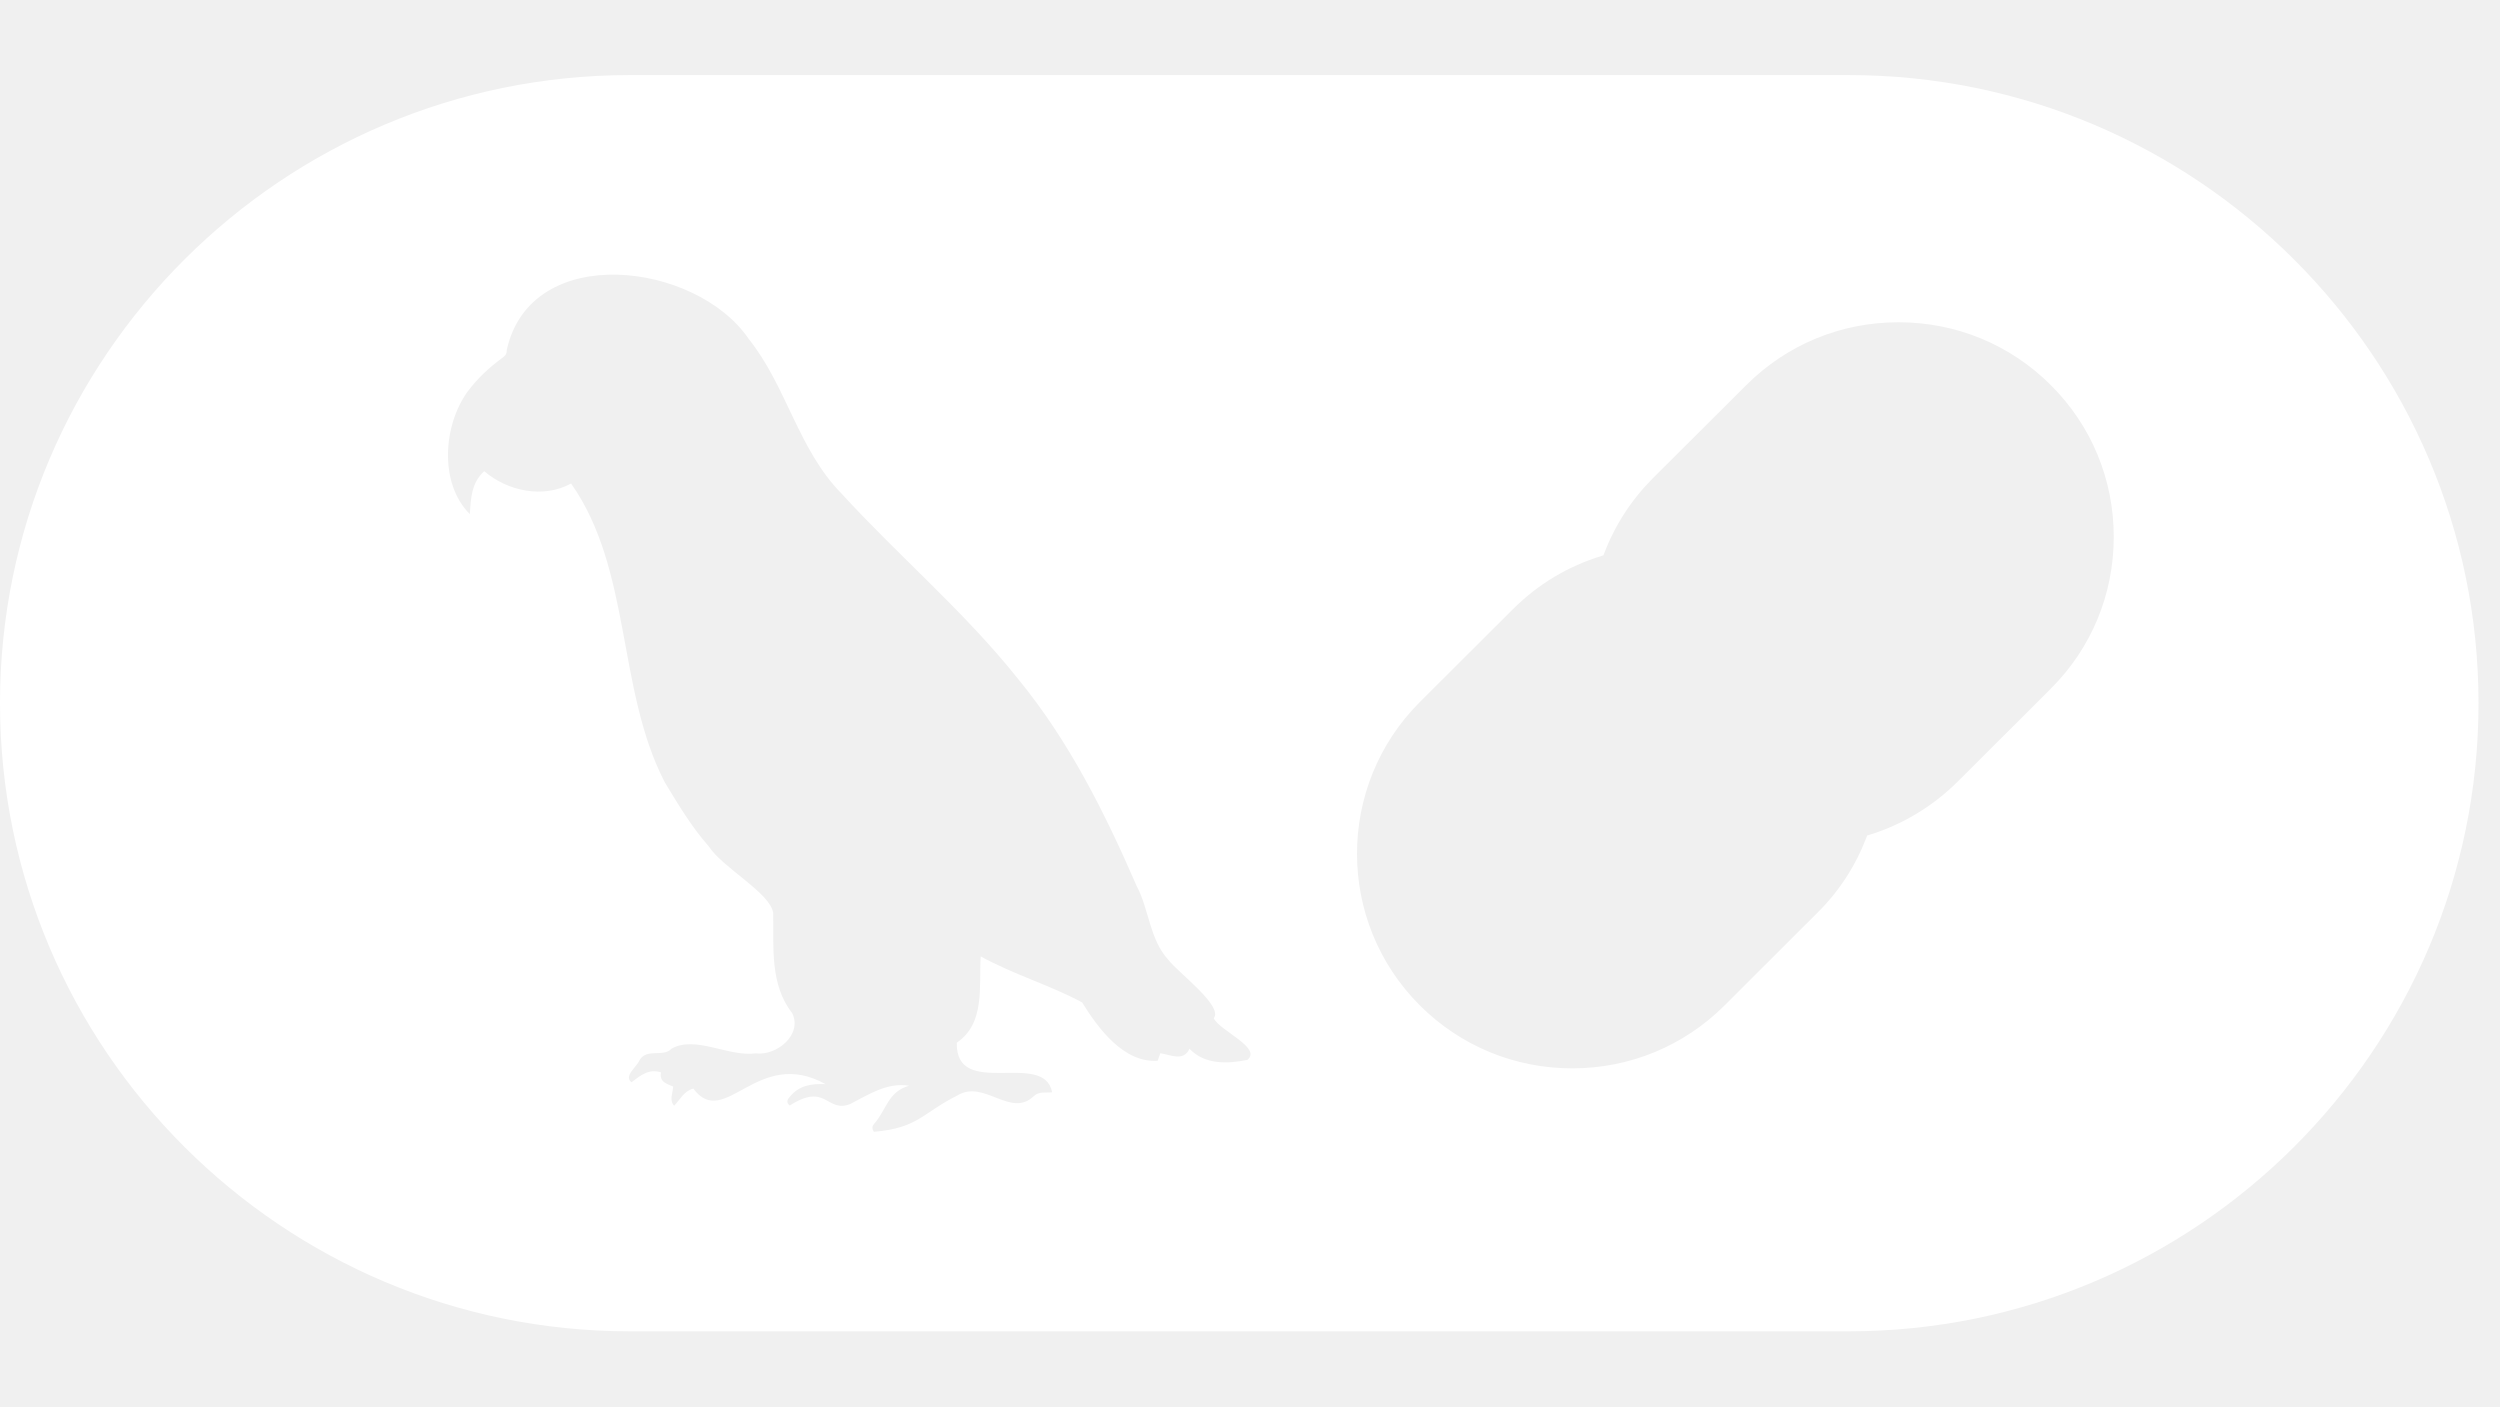
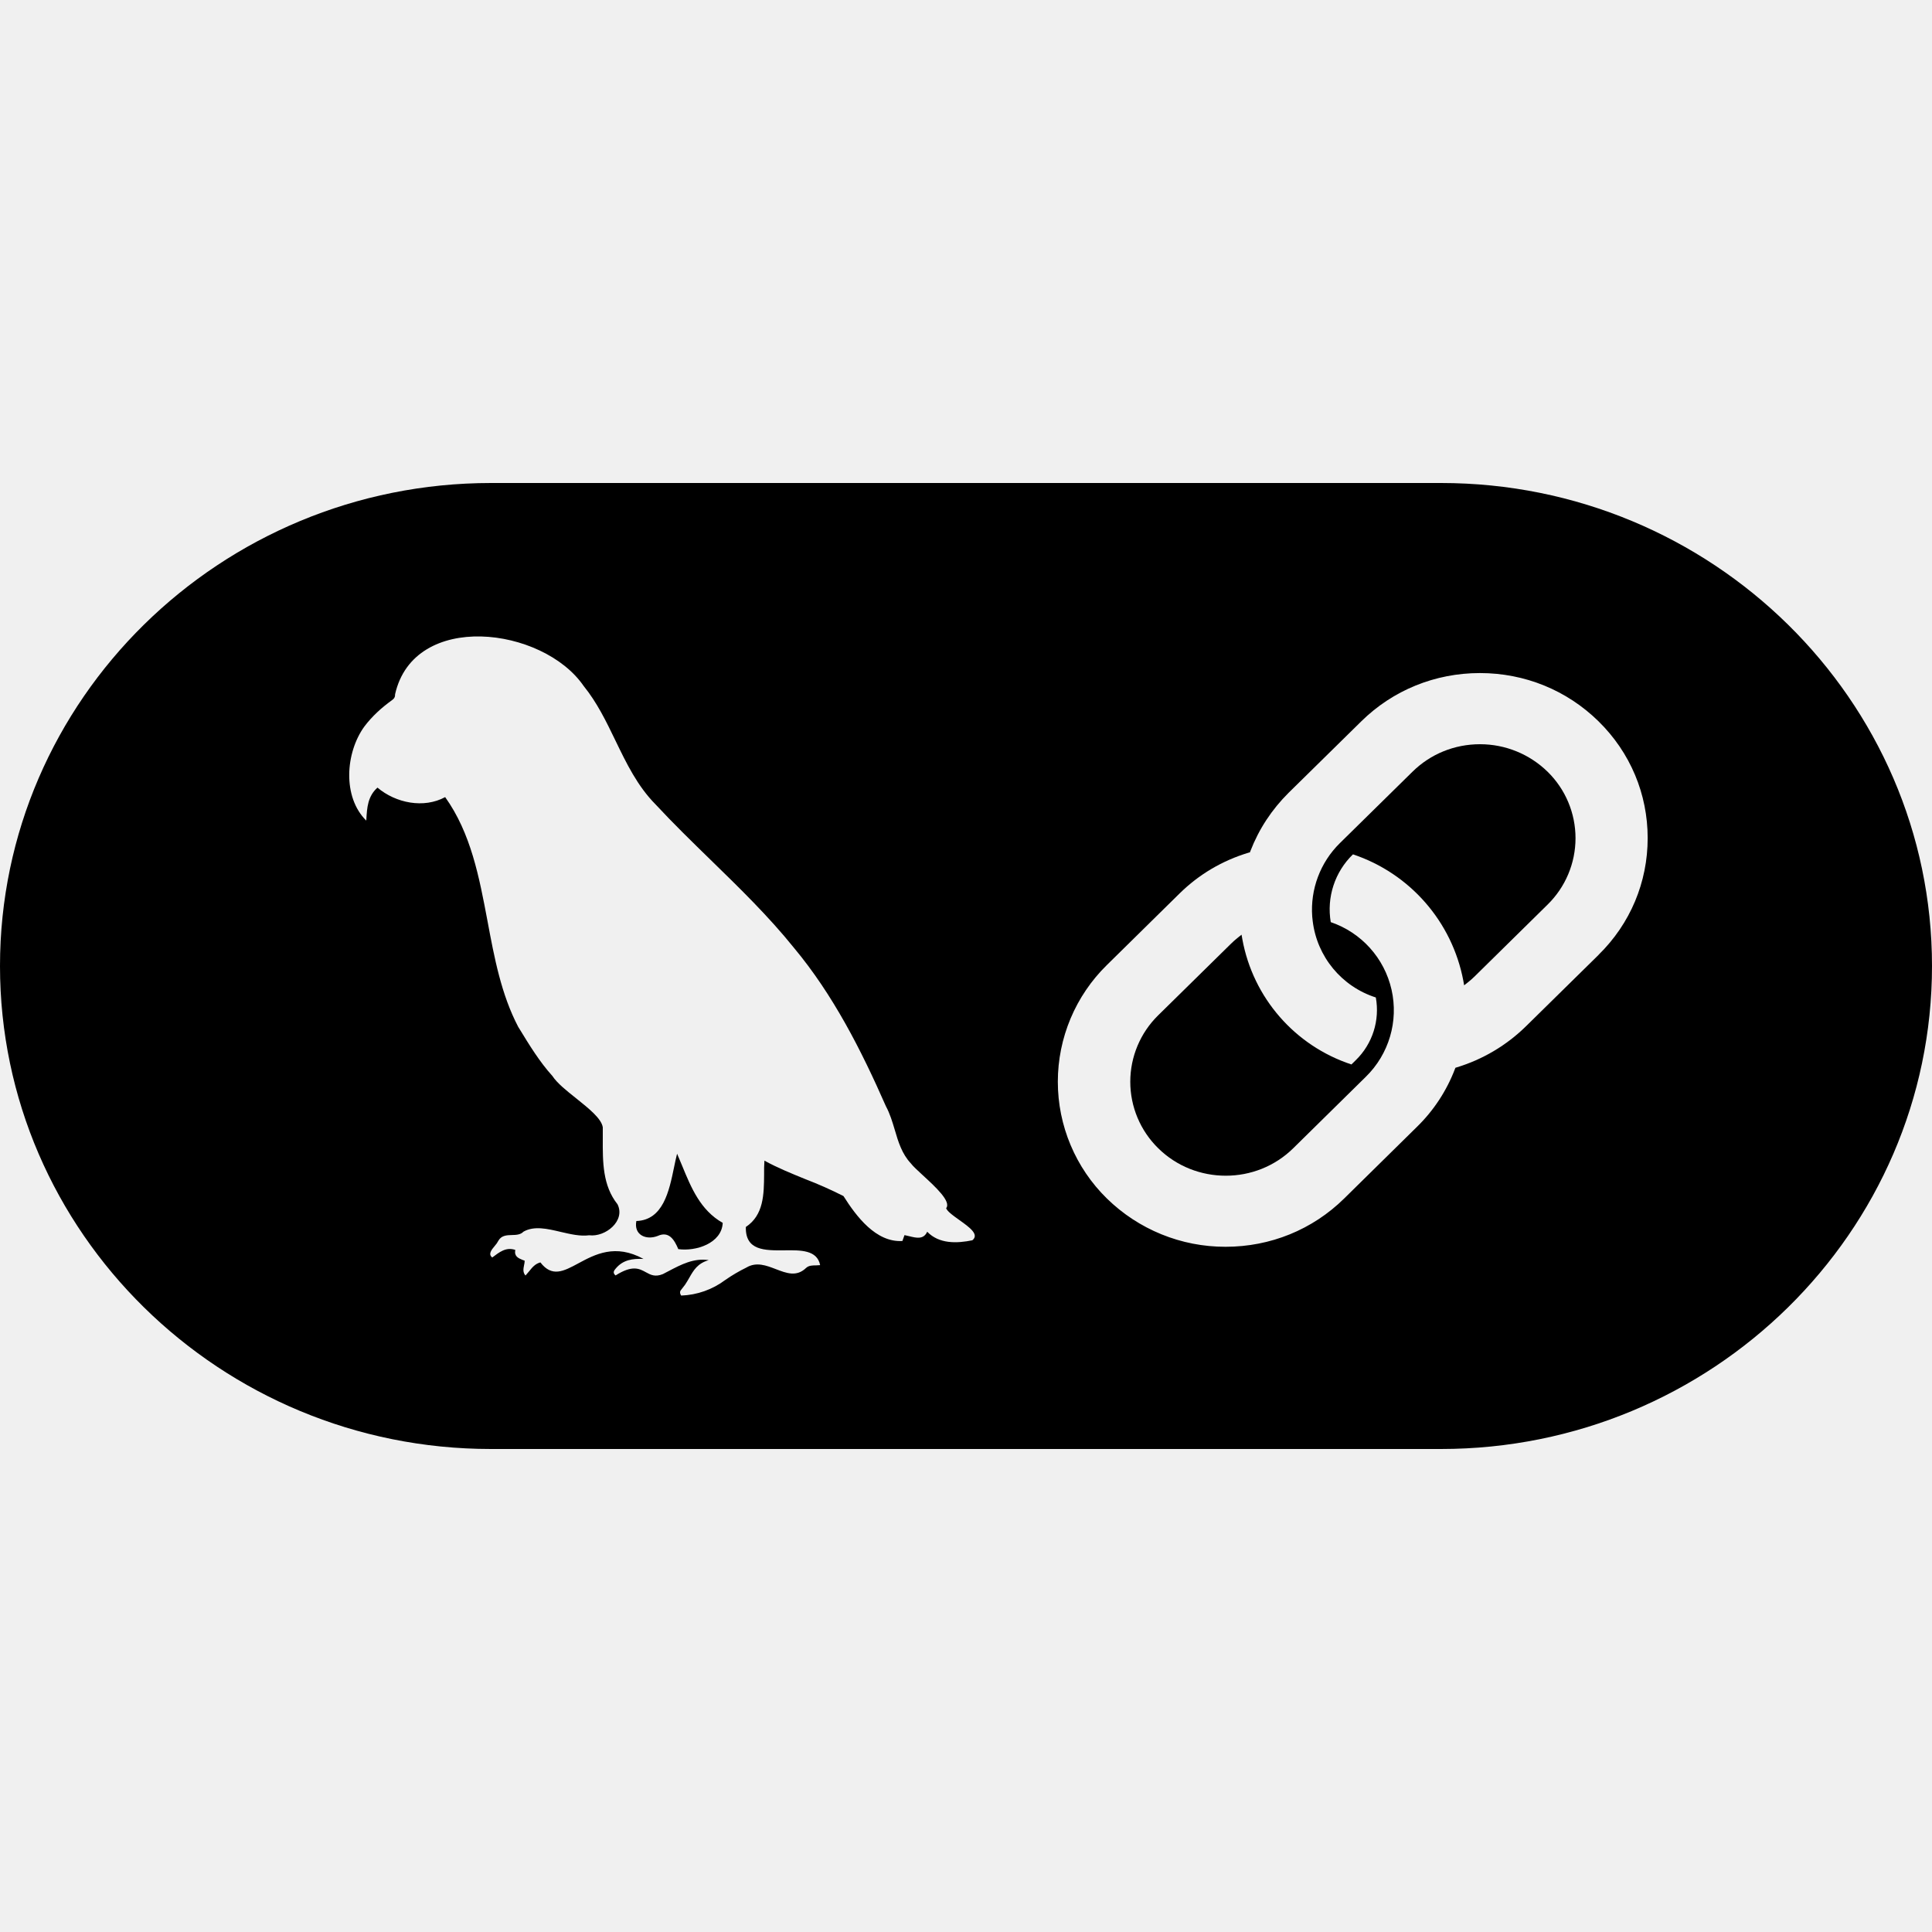
- <svg xmlns="http://www.w3.org/2000/svg" width="32" height="18" viewBox="0 0 32 18" fill="none">
-   <path d="M23.663 0.961H8.062C3.616 0.961 0 4.568 0 9.001C0 13.434 3.616 17.041 8.062 17.041H23.663C28.108 17.041 31.725 13.434 31.725 9.001C31.725 4.568 28.108 0.961 23.663 0.961ZM15.968 13.566C15.711 13.619 15.421 13.629 15.225 13.424C15.152 13.59 14.983 13.502 14.852 13.481C14.84 13.515 14.83 13.544 14.818 13.578C14.384 13.607 14.058 13.165 13.851 12.831C13.44 12.609 12.973 12.474 12.553 12.242C12.529 12.625 12.613 13.099 12.247 13.346C12.229 14.081 13.363 13.433 13.467 13.981C13.386 13.99 13.297 13.968 13.233 14.03C12.937 14.317 12.597 13.813 12.256 14.021C11.798 14.251 11.752 14.439 11.186 14.487C11.154 14.439 11.167 14.408 11.194 14.379C11.353 14.194 11.365 13.976 11.637 13.897C11.357 13.853 11.122 14.007 10.886 14.13C10.579 14.255 10.581 13.847 10.109 14.151C10.056 14.109 10.081 14.07 10.111 14.037C10.231 13.891 10.389 13.869 10.567 13.877C9.691 13.39 9.278 14.473 8.874 13.934C8.752 13.966 8.706 14.076 8.629 14.153C8.563 14.081 8.613 13.993 8.616 13.908C8.537 13.871 8.437 13.853 8.461 13.727C8.306 13.675 8.198 13.766 8.083 13.853C7.979 13.773 8.153 13.655 8.185 13.572C8.278 13.411 8.489 13.539 8.596 13.423C8.901 13.25 9.326 13.531 9.674 13.483C9.943 13.517 10.275 13.242 10.14 12.968C9.853 12.602 9.904 12.124 9.897 11.686C9.862 11.431 9.248 11.107 9.071 10.832C8.852 10.584 8.681 10.297 8.51 10.015C7.893 8.824 8.088 7.294 7.31 6.189C6.959 6.382 6.501 6.291 6.198 6.031C6.034 6.18 6.027 6.374 6.014 6.581C5.621 6.189 5.671 5.45 5.984 5.014C6.112 4.842 6.266 4.7 6.436 4.576C6.475 4.548 6.488 4.52 6.487 4.477C6.798 3.084 8.915 3.353 9.584 4.339C10.069 4.946 10.216 5.75 10.767 6.313C11.507 7.122 12.351 7.834 13.035 8.695C13.682 9.483 14.143 10.405 14.547 11.336C14.711 11.644 14.713 12.023 14.956 12.287C15.076 12.446 15.663 12.879 15.536 13.033C15.609 13.192 16.157 13.412 15.967 13.566H15.968ZM26.25 8.816L25.058 10.005C24.74 10.322 24.347 10.558 23.922 10.688L23.9 10.694L23.892 10.715C23.753 11.08 23.543 11.406 23.265 11.681L22.073 12.871C21.553 13.389 20.861 13.675 20.125 13.675C19.388 13.675 18.696 13.389 18.176 12.871C17.101 11.799 17.101 10.056 18.176 8.984L19.368 7.795C19.688 7.477 20.07 7.247 20.503 7.115L20.524 7.108L20.532 7.087C20.671 6.722 20.882 6.396 21.16 6.118L22.353 4.929C22.873 4.41 23.564 4.125 24.301 4.125C25.038 4.125 25.73 4.41 26.25 4.929C26.77 5.447 27.056 6.137 27.056 6.872C27.056 7.607 26.77 8.297 26.25 8.815V8.816Z" fill="white" />
+ <svg xmlns="http://www.w3.org/2000/svg" fill="black" fill-rule="evenodd" height="1em" style="flex:none;line-height:1" viewBox="0 0 24 24" width="1em">
+   <path d="M8.373 14.502q.018-.091.038-.17l.061.145c.115.28.229.557.506.714-.012.254-.334.357-.552.326-.048-.114-.115-.228-.255-.164-.143.056-.3-.01-.266-.185.333-.012.407-.371.468-.666m10.012-5.257c-.318 0-.616.122-.839.342l-.902.887a1.16 1.16 0 0 0-.343.913l.006.056a1.14 1.14 0 0 0 .784.948.87.87 0 0 1-.247.777l-.056.055a2.02 2.02 0 0 1-1.355-1.555l-.01-.057-.046.037q-.046.036-.088.078l-.902.887a1.156 1.156 0 0 0 0 1.65c.231.228.535.342.84.342s.607-.114.838-.341l.902-.888a1.156 1.156 0 0 0-.436-1.921.95.95 0 0 1 .276-.842 2.06 2.06 0 0 1 1.371 1.57l.01.057.047-.037q.046-.036.088-.078l.902-.888a1.155 1.155 0 0 0 0-1.65 1.2 1.2 0 0 0-.84-.342" />
+   <path clip-rule="evenodd" d="M17.901 6H6.1C2.736 6 0 8.692 0 12s2.736 6 6.099 6H17.9c3.364 0 6.1-2.692 6.1-6s-2.736-6-6.099-6m-5.821 9.407c-.195.04-.414.047-.562-.106-.045.1-.136.077-.221.056l-.061-.014-.026.073c-.329.021-.575-.309-.732-.558a5 5 0 0 0-.473-.21c-.172-.07-.345-.14-.509-.23a2 2 0 0 0-.004.173c-.002.244-.004.503-.227.651-.007.295.236.292.476.29.207-.003.41-.005.447.184l-.05.003c-.046 0-.092 0-.127.034-.117.111-.242.063-.372.013-.12-.046-.243-.094-.367-.02a2 2 0 0 0-.262.154.97.97 0 0 1-.548.194c-.024-.036-.014-.059.006-.08l.043-.056q.028-.043.051-.084c.054-.095.103-.18.242-.22-.185-.029-.344.055-.5.137l-.004.002-.065.034c-.097.04-.154.009-.212-.023-.082-.045-.168-.092-.376.04-.04-.032-.02-.061.002-.086.091-.109.21-.125.345-.119-.351-.193-.604-.056-.81.055-.182.098-.327.176-.471-.012-.065.017-.102.063-.138.108l-.047.055c-.035-.039-.027-.083-.018-.128l.005-.026.003-.03-.027-.01c-.053-.022-.105-.044-.09-.124-.117-.04-.2.03-.286.094-.054-.041-.01-.095.032-.145a.3.3 0 0 0 .045-.065c.038-.065.103-.067.166-.069.054-.001.108-.003.145-.042.133-.075.297-.036.462.003.121.028.242.057.354.042.203.025.454-.18.352-.385-.186-.233-.184-.528-.183-.813v-.143c-.016-.108-.172-.233-.328-.358-.12-.095-.24-.191-.298-.28-.16-.177-.285-.382-.409-.585l-.015-.024c-.212-.404-.297-.86-.382-1.315-.103-.546-.205-1.09-.526-1.54-.266.144-.612.075-.841-.118-.12.107-.13.247-.138.396l-.001.014c-.297-.292-.26-.844-.023-1.17.097-.128.213-.233.342-.326.03-.021.04-.042.039-.074.235-1.04 1.836-.839 2.342-.103.167.206.281.442.395.678.137.283.273.566.5.795.22.237.452.463.684.689.359.35.718.699 1.032 1.089.49.587.839 1.276 1.144 1.97.05.092.08.193.11.293.044.15.089.299.2.417.026.035.084.088.149.148.156.143.357.328.289.409q.014.03.05.06c.032.028.074.058.116.088.122.087.25.178.16.25zm7.778-3.545-.902.887a2.1 2.1 0 0 1-.859.51l-.017.005-.006.015A2 2 0 0 1 17.6 14l-.902.888c-.393.387-.916.6-1.474.6a2.1 2.1 0 0 1-1.474-.6 2.03 2.03 0 0 1 0-2.9l.902-.888c.242-.238.531-.409.859-.508l.016-.004.006-.016q.159-.41.475-.724l.902-.887c.393-.387.917-.6 1.474-.6.558 0 1.08.213 1.474.6s.61.902.61 1.45c0 .549-.216 1.064-.61 1.45z" />
</svg>
